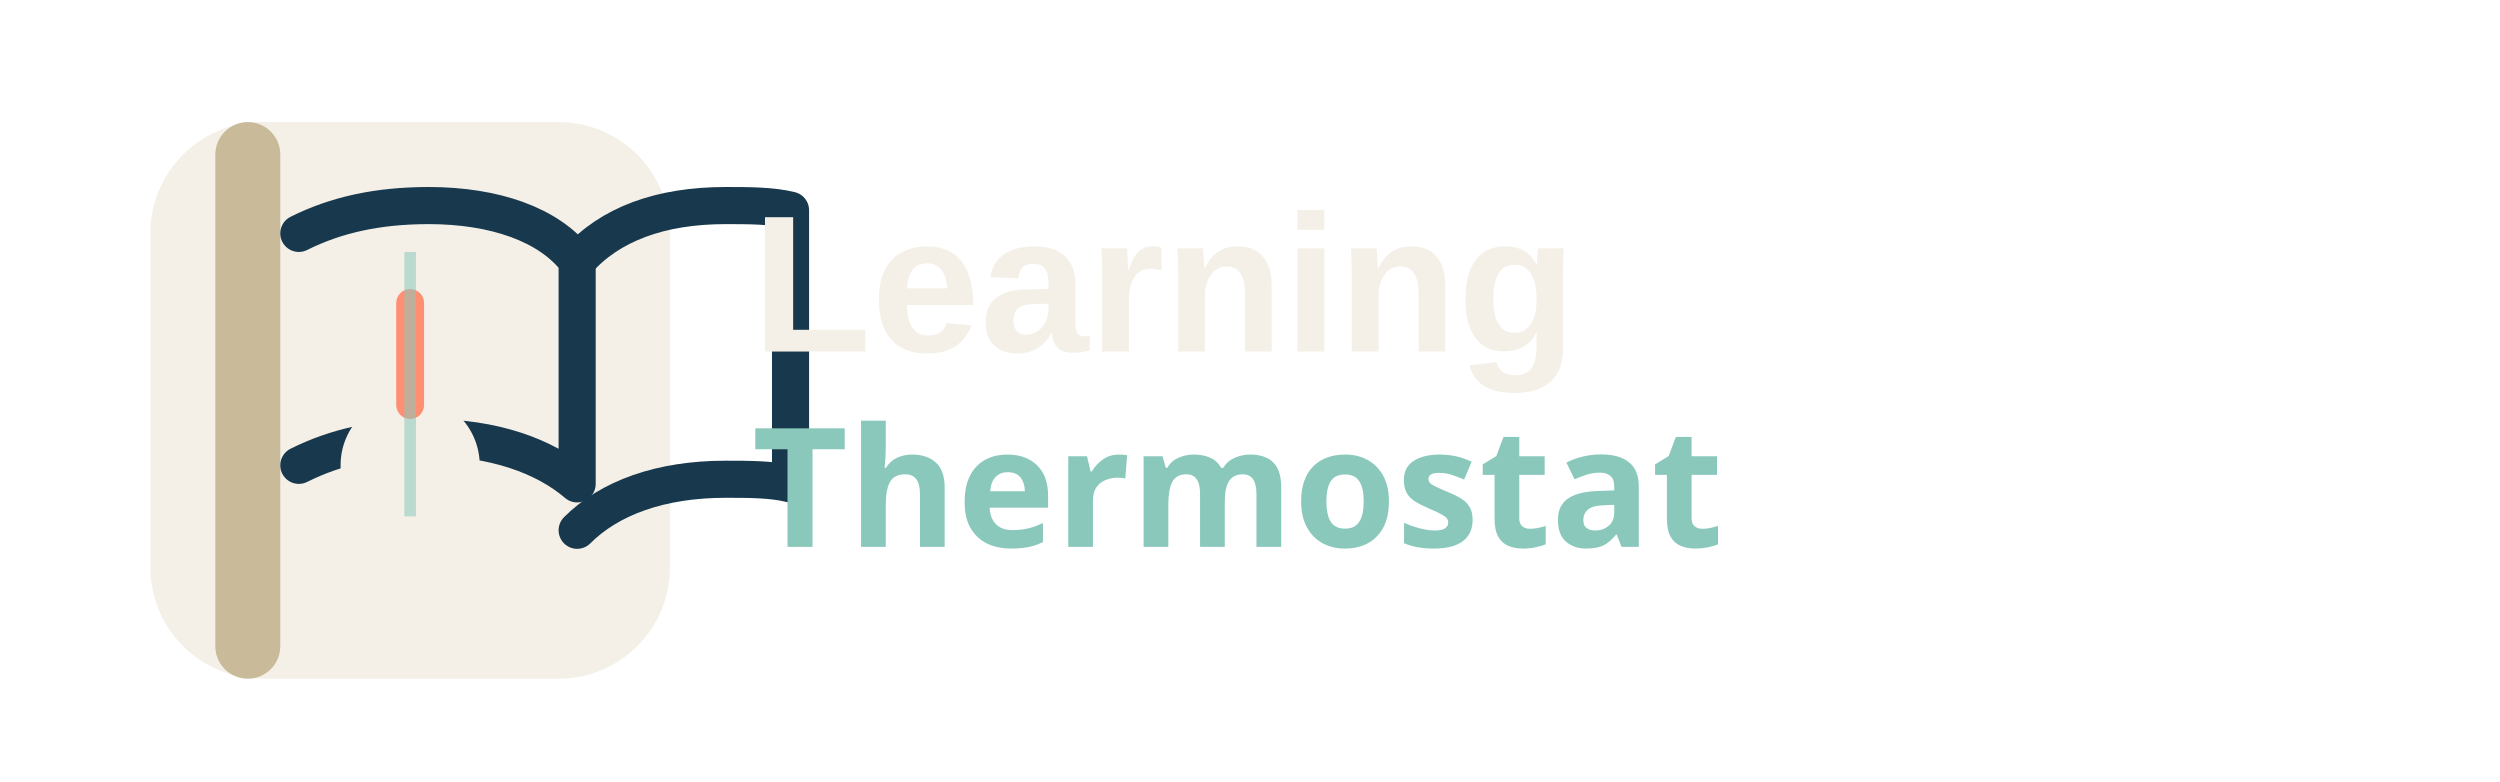
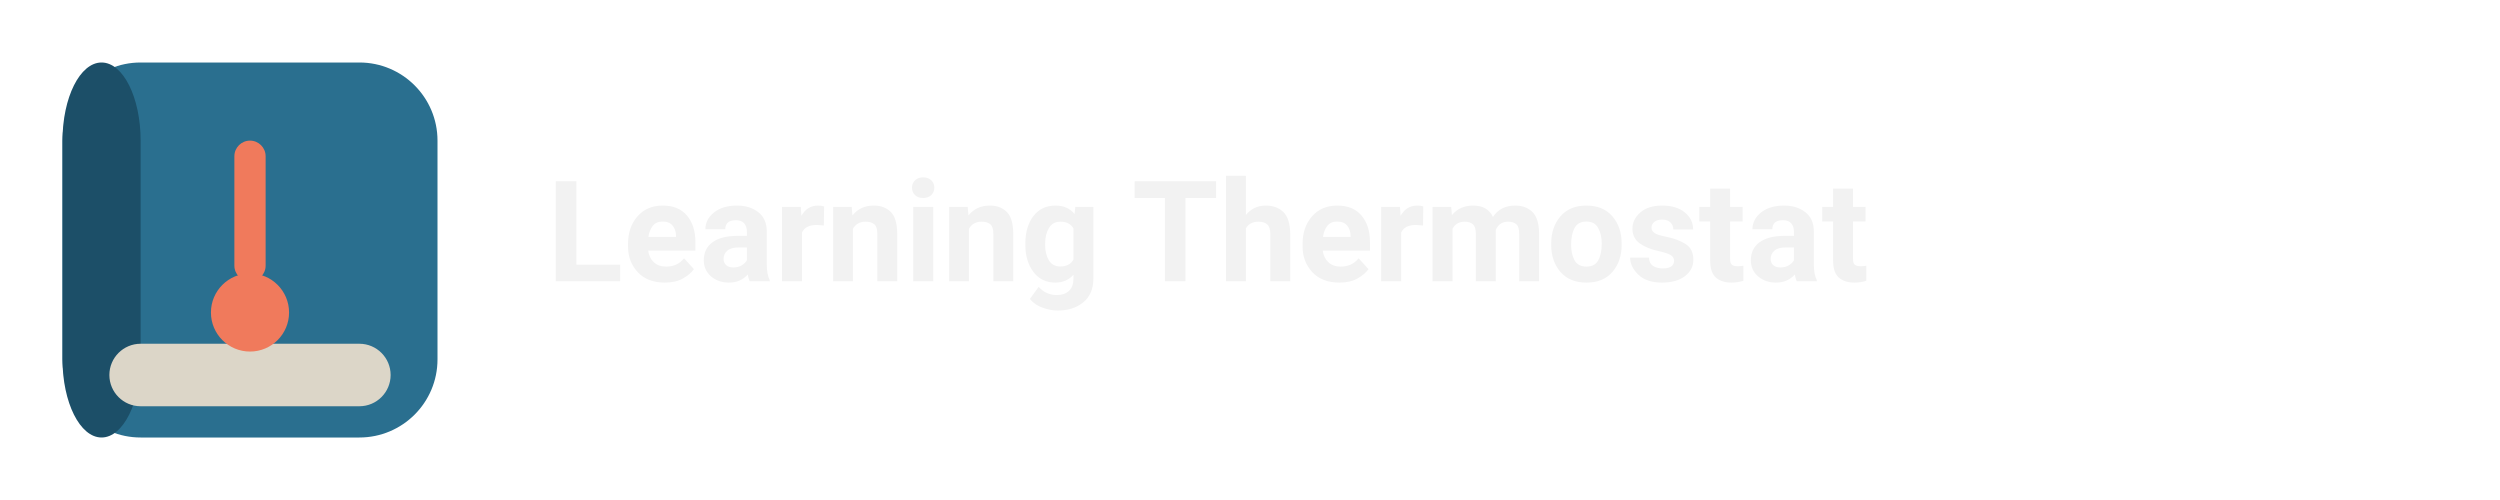
- <svg xmlns="http://www.w3.org/2000/svg" width="512" height="160" viewBox="0 0 512 160">
-   <rect width="512" height="160" fill="none" />
-   <g transform="translate(8 0)">
-     <g transform="translate(0 6) scale(0.95)">
-       <g>
-         <rect x="24" y="20" width="112" height="120" rx="24" fill="#F4F0E8" />
-         <rect x="38" y="20" width="14" height="120" rx="7" fill="#C9BA99" />
-         <path d="M56 44c8-4 17-6 28-6 14 0 26 4 32 12v48c-7-6-18-10-32-10-11 0-20 2-28 6" fill="none" stroke="#17384D" stroke-width="8" stroke-linecap="round" stroke-linejoin="round" />
-         <path d="M116 50c7-8 18-12 32-12 5 0 10 0 14 1v59c-4-1-9-1-14-1-14 0-25 4-32 11" fill="none" stroke="#17384D" stroke-width="8" stroke-linecap="round" stroke-linejoin="round" />
-         <rect x="75" y="53" width="10" height="30" rx="5" fill="#F4F0E8" />
-         <circle cx="80" cy="94" r="15" fill="#F4F0E8" />
-         <rect x="77" y="56" width="6" height="28" rx="3" fill="#FF8E72" />
-         <path d="M80 48v57" stroke="#8AC8BC" stroke-width="2.5" opacity="0.55" />
-       </g>
-     </g>
-     <text x="146" y="72" font-family="Futura, Arial, sans-serif" font-size="40" font-weight="700" fill="#F4F0E8">Learning</text>
-     <text x="146" y="112" font-family="Gill Sans, Trebuchet MS, sans-serif" font-size="34" font-weight="600" fill="#8AC8BC">Thermostat</text>
+ <svg xmlns="http://www.w3.org/2000/svg" width="320" height="64" viewBox="0 0 320 64">
+   <g transform="translate(8,8)">
+     <rect x="0" y="0" width="48" height="48" rx="10" fill="#2a6f8f" />
+     <rect x="0" y="0" width="10" height="48" rx="10" fill="#1c4f68" />
+     <rect x="6" y="36" width="36" height="8" rx="4" fill="#dcd6c8" />
+     <rect x="22" y="10" width="4" height="18" rx="2" fill="#f07a5c" />
+     <circle cx="24" cy="32" r="5" fill="#f07a5c" />
  </g>
+   <text x="70" y="36" font-family="system-ui, -apple-system, Segoe UI, Roboto, Helvetica, Arial, sans-serif" font-size="18" font-weight="600" fill="#f2f2f2">
+     Learning Thermostat
+   </text>
</svg>
